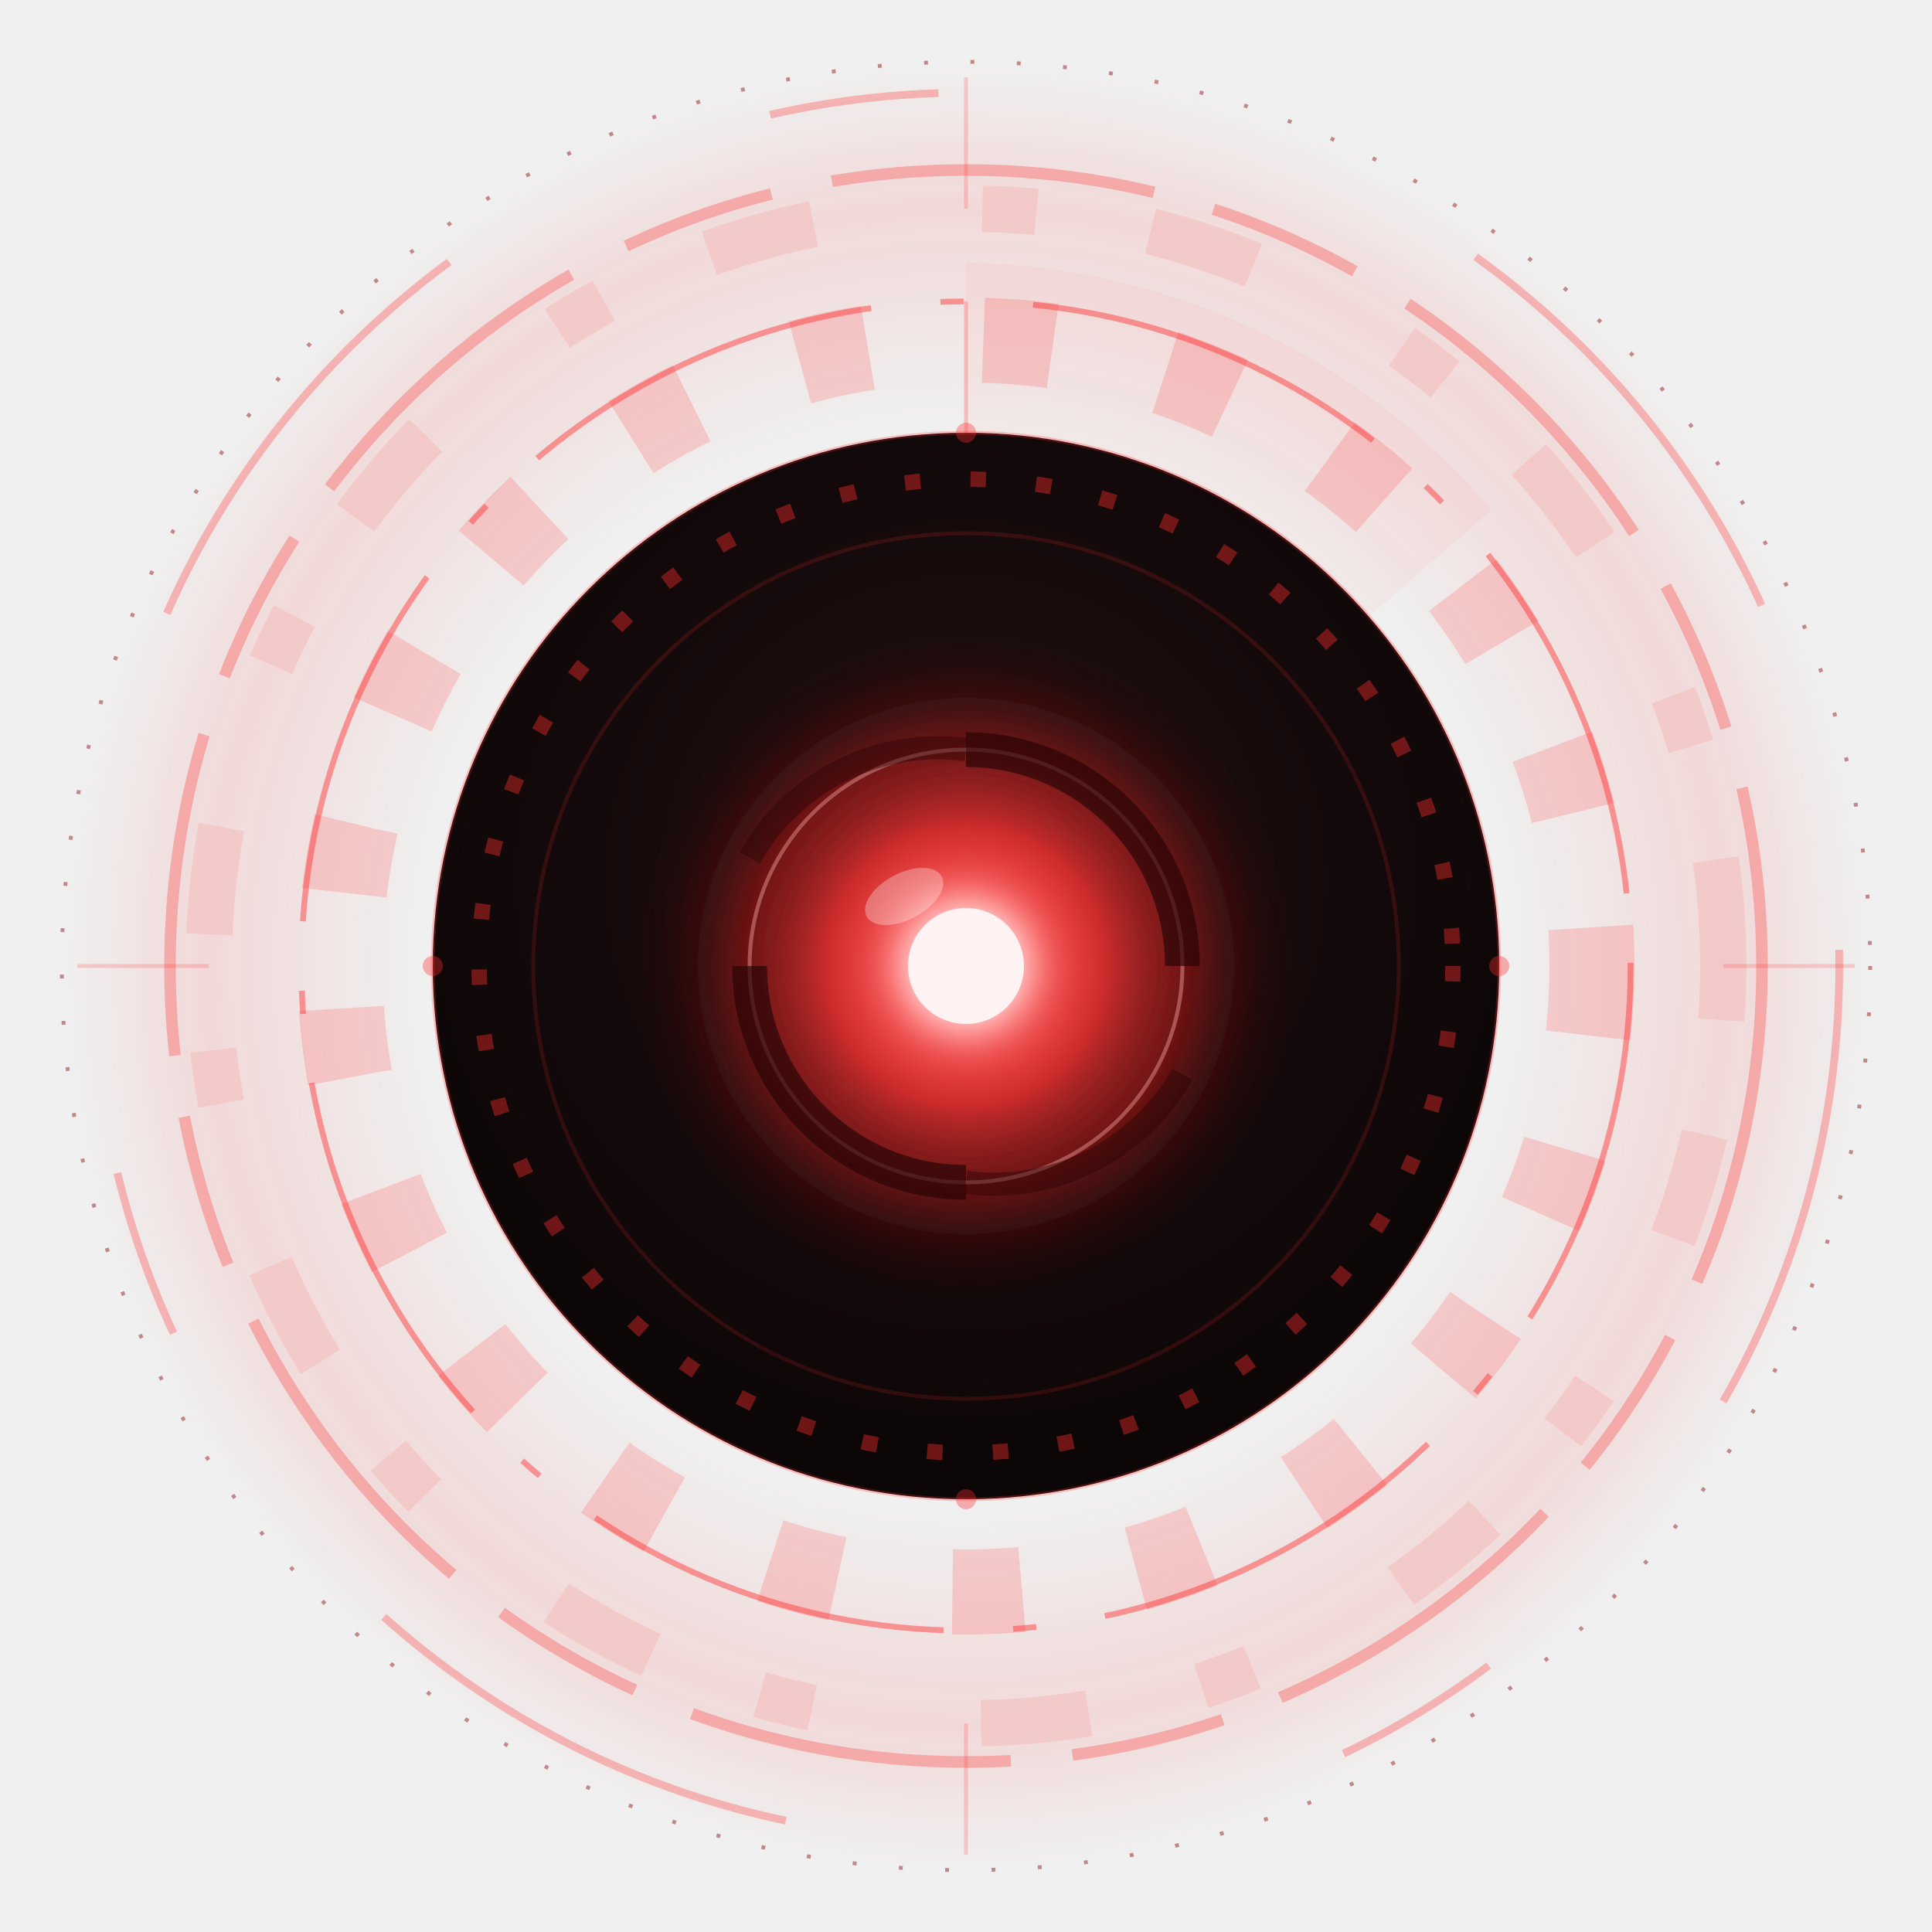
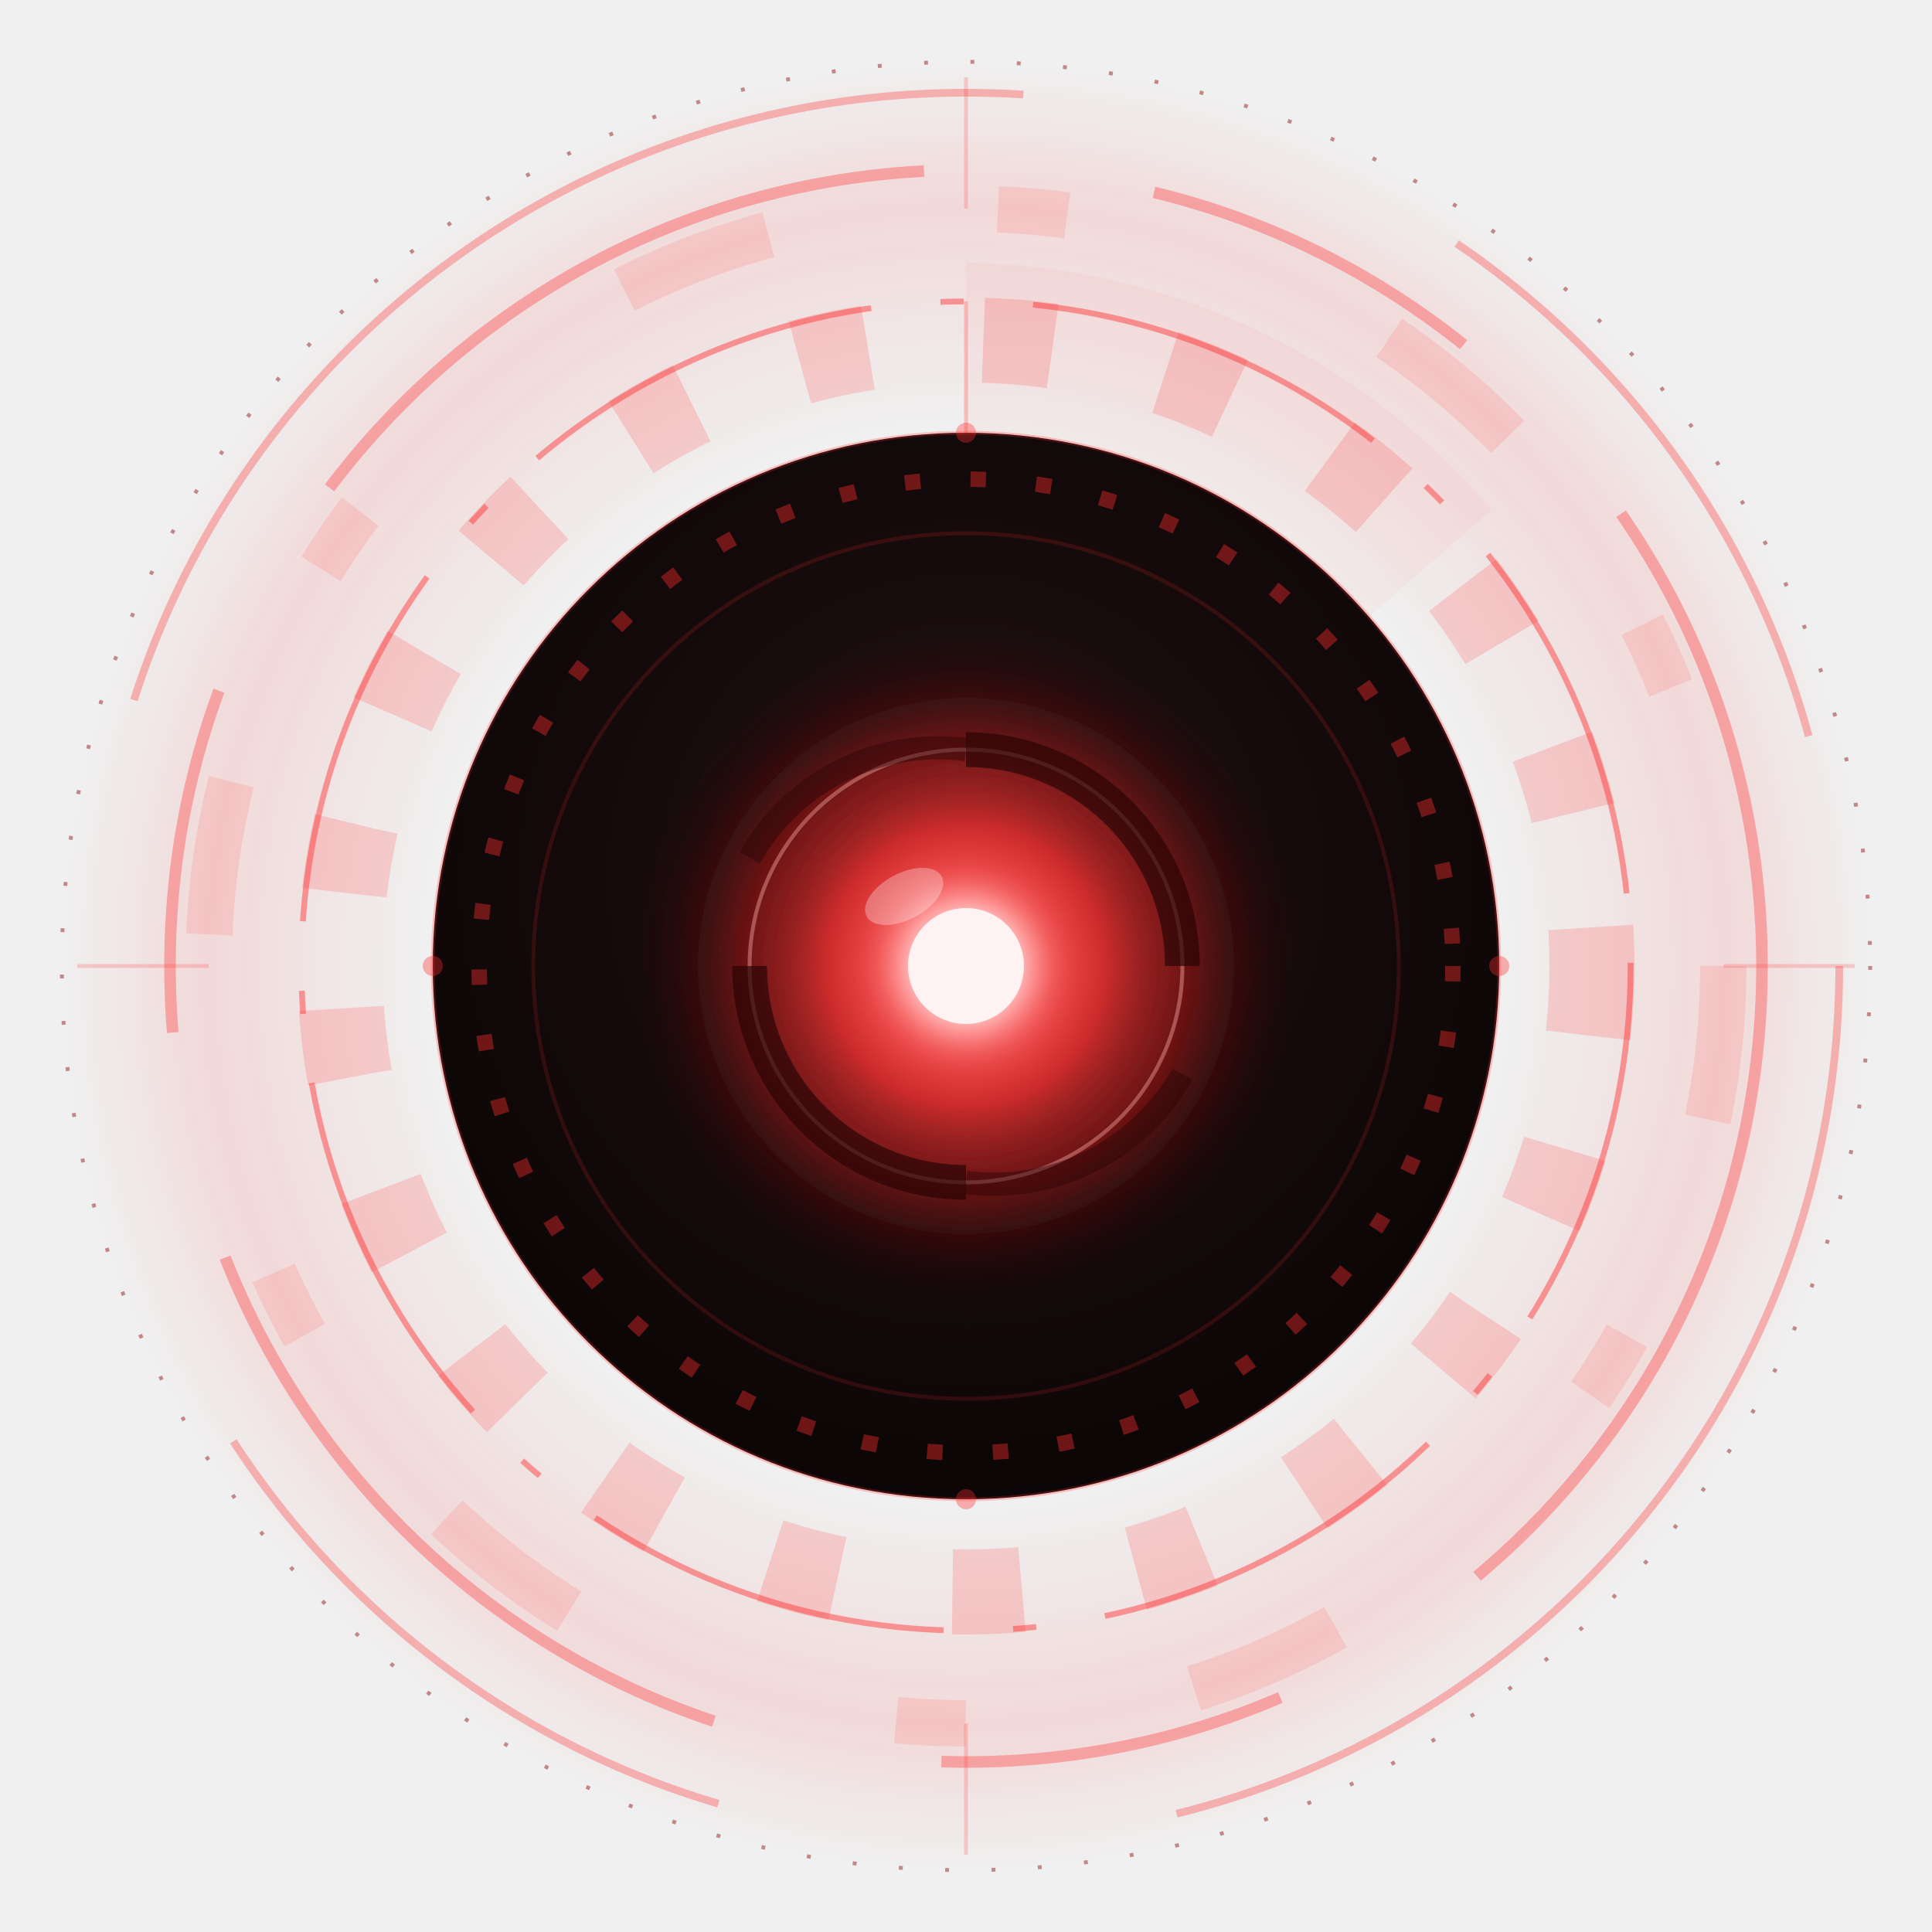
<svg xmlns="http://www.w3.org/2000/svg" viewBox="0 0 500 500" fill="none" aria-hidden="true">
  <defs>
    <radialGradient id="moss-core-grad" cx="50%" cy="50%" r="50%">
      <stop offset="0%" stop-color="#ffd6d6" stop-opacity="0.95" />
      <stop offset="30%" stop-color="#ff5a5a" stop-opacity="0.85" />
      <stop offset="65%" stop-color="#e02020" stop-opacity="0.5" />
      <stop offset="100%" stop-color="#3a0505" stop-opacity="0" />
    </radialGradient>
    <radialGradient id="moss-halo-grad" cx="50%" cy="50%" r="50%">
      <stop offset="60%" stop-color="#ff2d2d" stop-opacity="0" />
      <stop offset="84%" stop-color="#ff2d2d" stop-opacity="0.12" />
      <stop offset="100%" stop-color="#ff2d2d" stop-opacity="0" />
    </radialGradient>
    <radialGradient id="moss-metal" cx="50%" cy="42%" r="65%">
      <stop offset="0%" stop-color="#241213" />
      <stop offset="60%" stop-color="#13090a" />
      <stop offset="100%" stop-color="#080405" />
    </radialGradient>
    <filter id="moss-soft" x="-40%" y="-40%" width="180%" height="180%">
      <feGaussianBlur stdDeviation="5" />
    </filter>
  </defs>
  <circle cx="250" cy="250" r="238" fill="url(#moss-halo-grad)" class="m-glow" />
  <g class="m-rot-c">
    <circle cx="250" cy="250" r="234" stroke="#8a0b0b" stroke-opacity="0.45" stroke-width="1" stroke-dasharray="1 11" />
-     <circle cx="250" cy="250" r="226" stroke="#ff2d2d" stroke-opacity="0.3" stroke-width="2" stroke-dasharray="118 92 44 148" />
+     <circle cx="250" cy="250" r="226" stroke="#ff2d2d" stroke-opacity="0.32" stroke-width="2" stroke-dasharray="300 120 160 200" />
  </g>
  <g class="m-rot-b">
-     <circle cx="250" cy="250" r="206" stroke="#ff2d2d" stroke-opacity="0.3" stroke-width="3" stroke-dasharray="84 16 40 16" />
-     <circle cx="250" cy="250" r="196" stroke="#ff2d2d" stroke-opacity="0.1" stroke-width="12" stroke-dasharray="14 30 28 44" />
+     <circle cx="250" cy="250" r="206" stroke="#ff2d2d" stroke-opacity="0.34" stroke-width="3" stroke-dasharray="180 60 90 60" />
+     <circle cx="250" cy="250" r="196" stroke="#ff2d2d" stroke-opacity="0.12" stroke-width="12" stroke-dasharray="40 60 18 90" />
  </g>
  <g class="m-rot-a">
    <circle cx="250" cy="250" r="172" stroke="#ff2d2d" stroke-opacity="0.45" stroke-width="1.5" stroke-dasharray="96 18 6 18" />
    <circle cx="250" cy="250" r="162" stroke="#ff2d2d" stroke-opacity="0.18" stroke-width="22" stroke-dasharray="18 30" />
  </g>
  <g class="m-sweep">
    <path d="M250 250 L250 68 A182 182 0 0 1 386 132 Z" fill="#ff2d2d" fill-opacity="0.04" />
    <line x1="250" y1="250" x2="250" y2="78" stroke="#ff2d2d" stroke-opacity="0.25" stroke-width="1" />
  </g>
  <circle cx="250" cy="250" r="138" fill="url(#moss-metal)" stroke="#ff2d2d" stroke-opacity="0.24" stroke-width="1" />
  <g class="m-rot-d">
    <circle cx="250" cy="250" r="126" stroke="#ff2d2d" stroke-opacity="0.4" stroke-width="4" stroke-dasharray="4 13" />
  </g>
  <circle cx="250" cy="250" r="112" stroke="#ff2d2d" stroke-opacity="0.15" stroke-width="1" fill="none" />
  <g fill="#ff2d2d" fill-opacity="0.35">
    <circle cx="250" cy="112" r="2.6" />
    <circle cx="250" cy="388" r="2.6" />
    <circle cx="112" cy="250" r="2.6" />
    <circle cx="388" cy="250" r="2.6" />
  </g>
  <g class="m-iris-track">
    <g class="m-iris">
      <circle cx="250" cy="250" r="84" fill="url(#moss-core-grad)" filter="url(#moss-soft)" />
      <circle cx="250" cy="250" r="56" fill="url(#moss-core-grad)" />
      <circle cx="250" cy="250" r="56" stroke="#ffb3b3" stroke-opacity="0.4" stroke-width="1" />
      <path d="M250 194 A56 56 0 0 1 306 250" stroke="#2a0505" stroke-opacity="0.7" stroke-width="9" fill="none" />
      <path d="M250 306 A56 56 0 0 1 194 250" stroke="#2a0505" stroke-opacity="0.7" stroke-width="9" fill="none" />
      <path d="M194 222 A56 56 0 0 1 250 194" stroke="#2a0505" stroke-opacity="0.45" stroke-width="6" fill="none" />
      <path d="M306 278 A56 56 0 0 1 250 306" stroke="#2a0505" stroke-opacity="0.45" stroke-width="6" fill="none" />
      <circle cx="250" cy="250" r="17" fill="#ffd9d9" class="m-core" filter="url(#moss-soft)" />
      <circle cx="250" cy="250" r="15" fill="#fff2f2" class="m-core" />
      <ellipse cx="234" cy="232" rx="11" ry="6" fill="#ffffff" fill-opacity="0.3" transform="rotate(-28 234 232)" />
    </g>
  </g>
  <g stroke="#ff2d2d" stroke-opacity="0.2">
    <line x1="250" y1="20" x2="250" y2="54" />
    <line x1="250" y1="446" x2="250" y2="480" />
    <line x1="20" y1="250" x2="54" y2="250" />
    <line x1="446" y1="250" x2="480" y2="250" />
  </g>
</svg>
